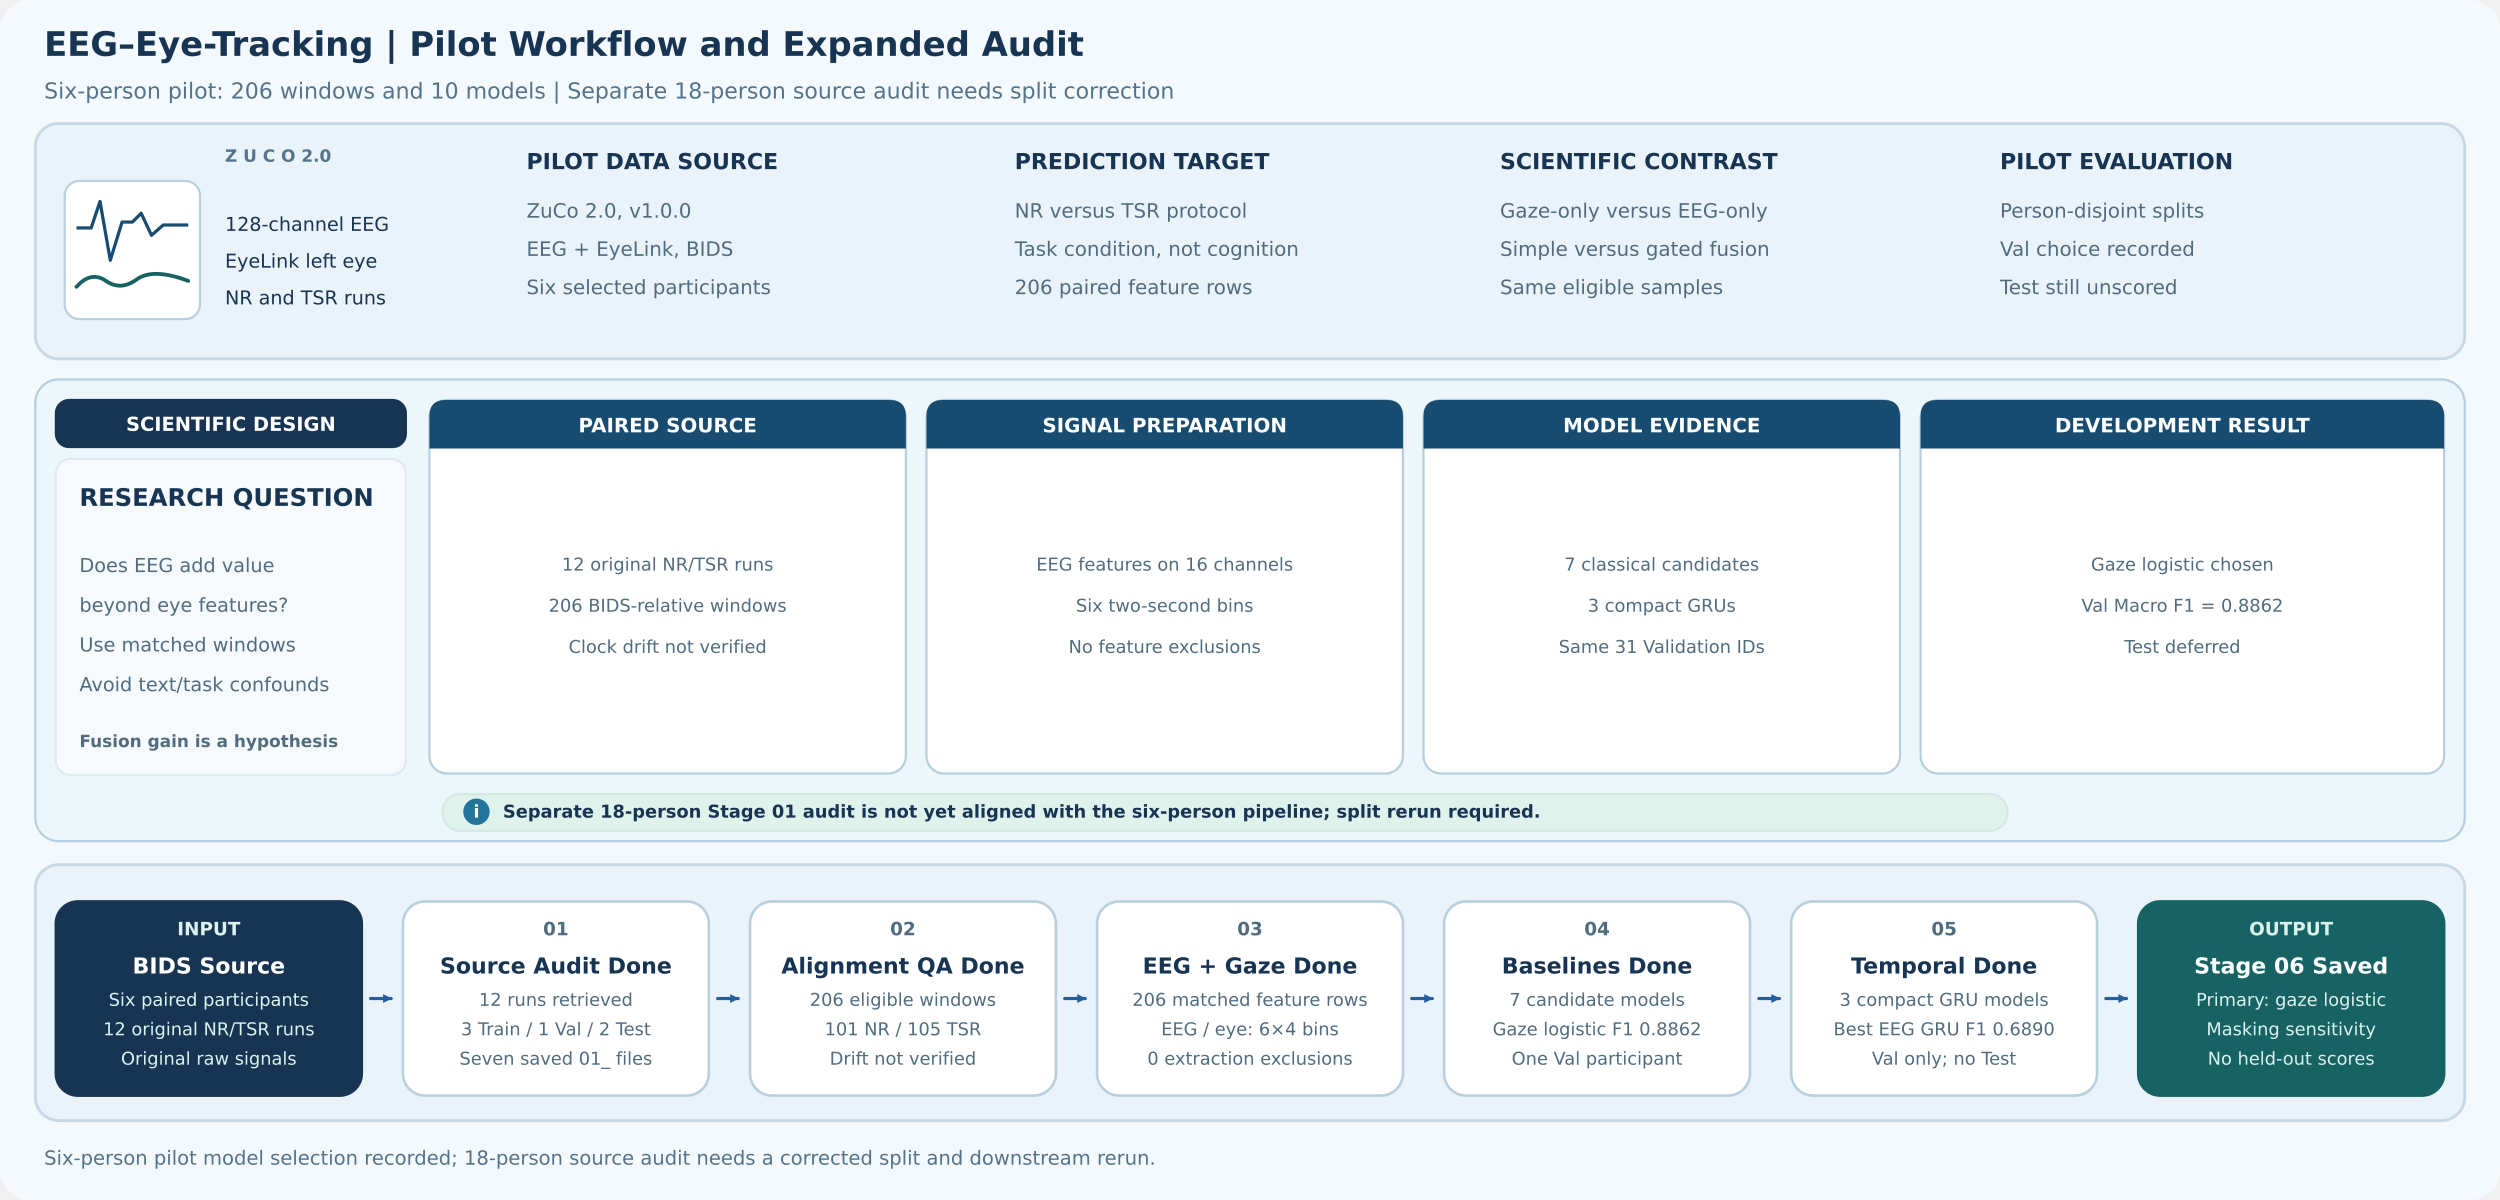
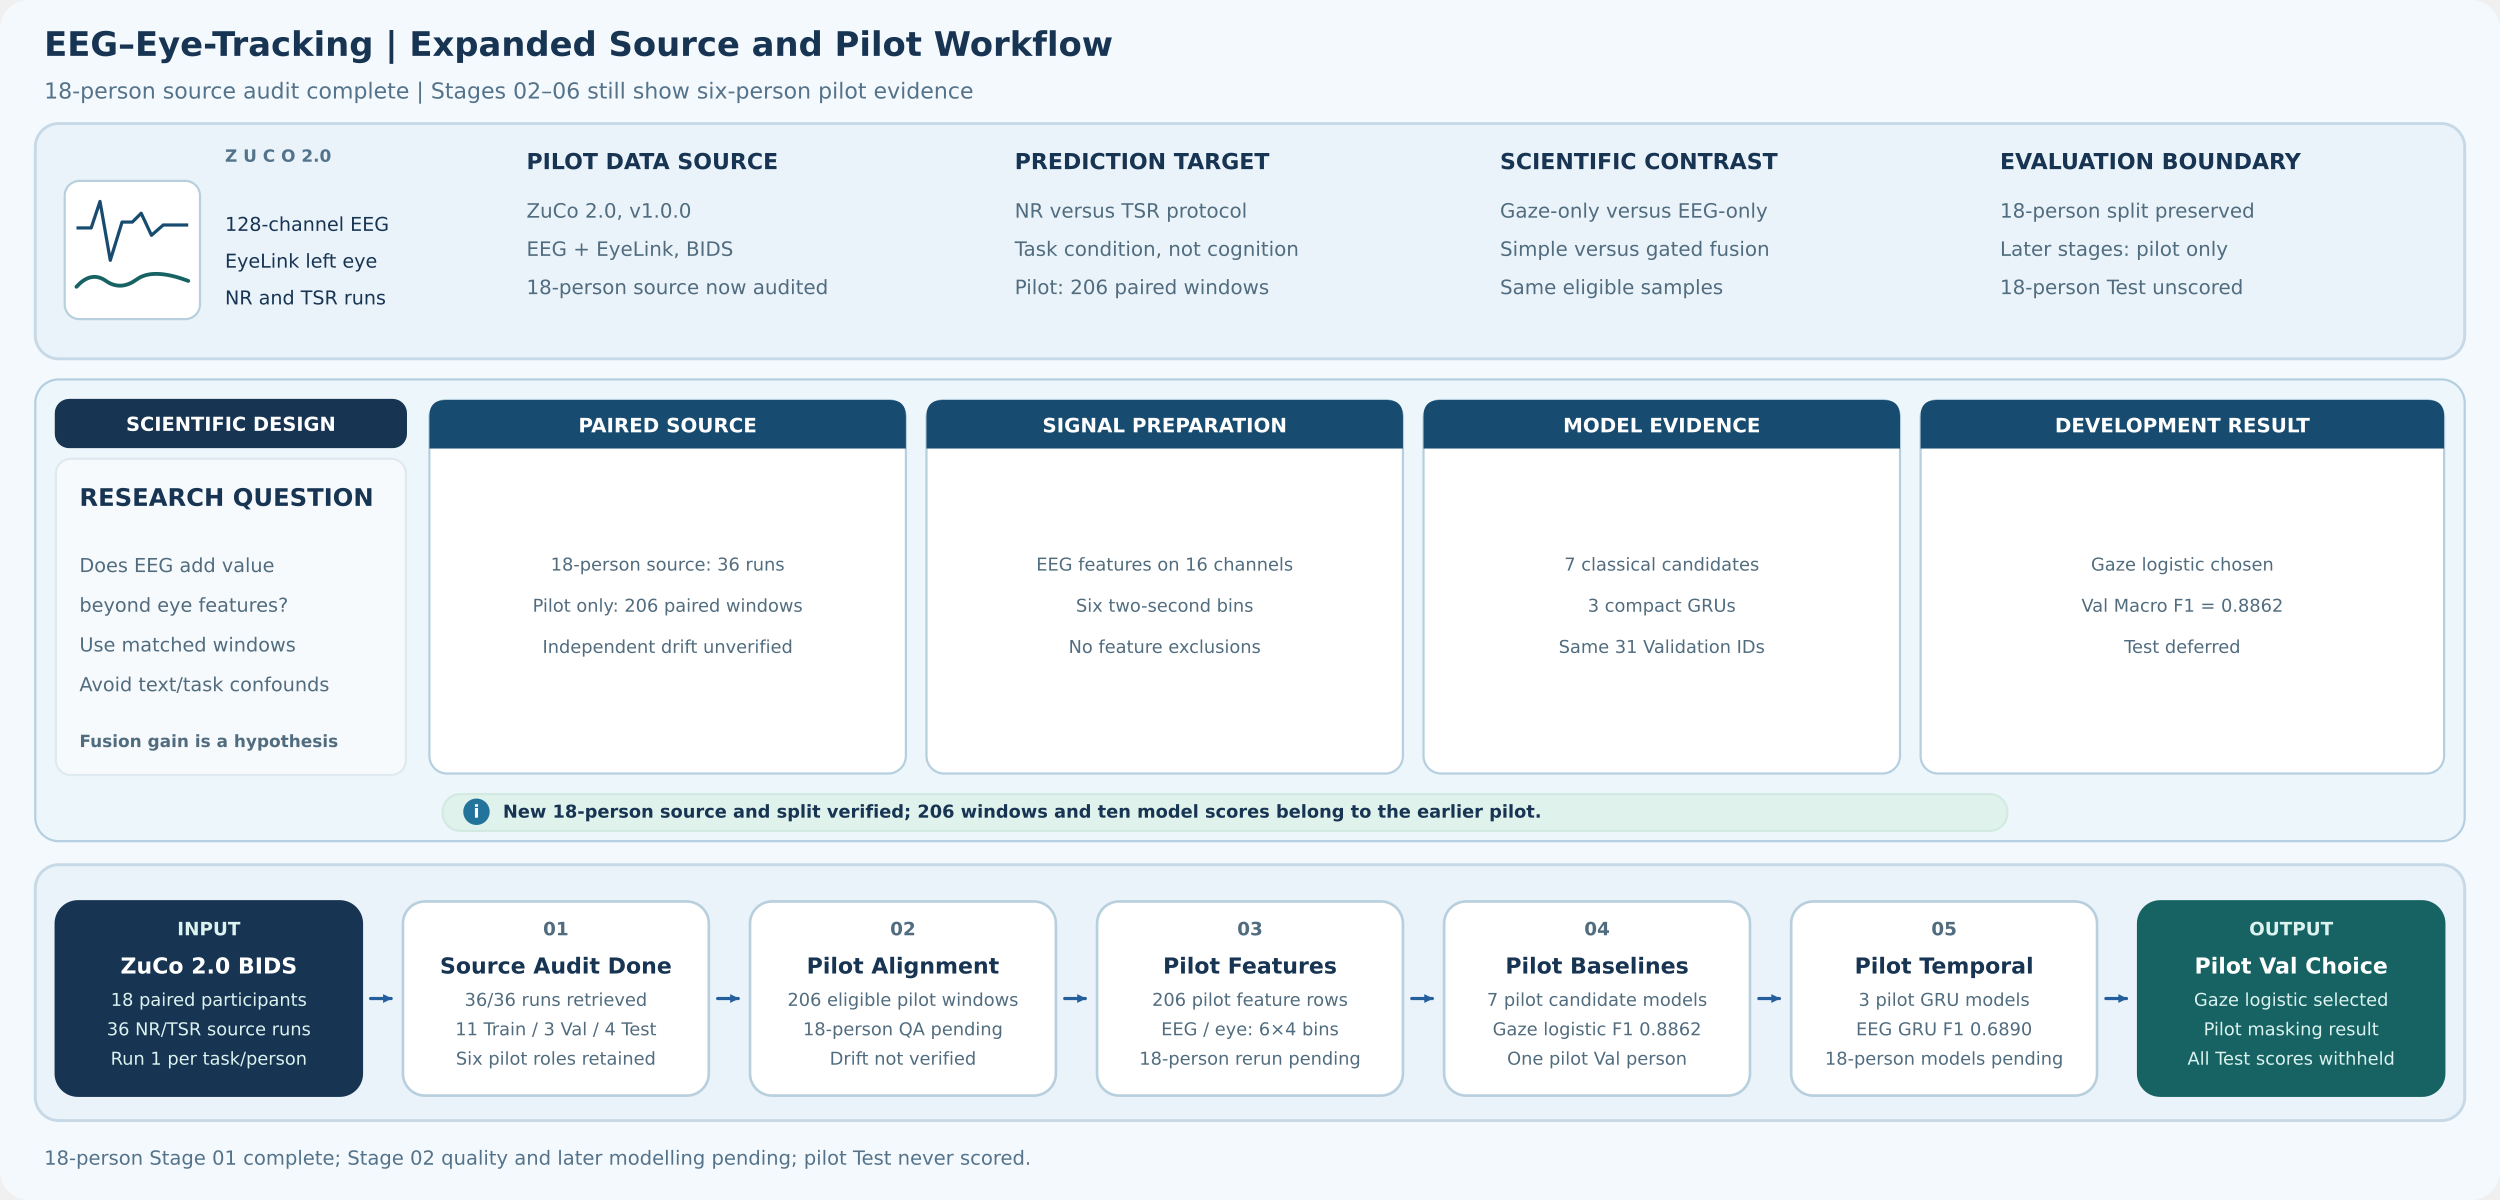
<svg xmlns="http://www.w3.org/2000/svg" width="1700" height="816" viewBox="0 0 1700 816" role="img" aria-labelledby="title desc">
  <defs>
    <marker id="arr" markerUnits="userSpaceOnUse" markerWidth="6" markerHeight="6" refX="5.5" refY="3" orient="auto">
      <path d="M0 0 L6 3 L0 6 Z" fill="#245E9D" />
    </marker>
    <style>text { font-family: DejaVu Sans, Arial, sans-serif; font-weight: 400; }
.figure-title { font-size:23px; font-weight:700; fill:#173453; }
.subtitle { font-size:15px; fill:#54738A; }
.source-heading { font-size:11.5px; font-weight:700; fill:#53738A; }
.source-label { font-size:13px; fill:#173453; }
.context-heading { font-size:15px; font-weight:700; fill:#173453; }
.context-body { font-size:13.5px; fill:#506C7E; }
.section-label { font-size:13.2px; font-weight:700; fill:#FFFFFF; }
.focus-heading { font-size:16.5px; font-weight:700; fill:#173453; }
.focus-body { font-size:13.1px; fill:#506C7E; }
.qualification { font-size:11.5px; font-weight:700; fill:#506C7E; }
.card-heading { font-size:13.5px; font-weight:700; fill:#FFFFFF; }
.card-body { font-size:12.1px; fill:#506C7E; }
.chart-label { font-size:11.8px; fill:#506C7E; }
.scientific-note { font-size:12.1px; font-weight:700; fill:#173453; }
.workflow-id { font-size:12.5px; font-weight:700; fill:#506C7E; }
.workflow-heading { font-size:15px; font-weight:700; fill:#173453; }
.workflow-body { font-size:12.1px; fill:#506C7E; }
.terminal-id { font-size:12.5px; font-weight:700; fill:#DBF2EF; }
.terminal-heading { font-size:15px; font-weight:700; fill:#FFFFFF; }
.terminal-body { font-size:12.1px; fill:#DBF2EF; }
.footer { font-size:13.3px; fill:#54738A; }
.info-mark { font-size:12px; font-weight:700; fill:#FFFFFF; }</style>
  </defs>
  <rect id="canvas" x="0" y="0" width="1700" height="816" rx="20" fill="#F4F9FD" />
  <g id="band-0-header">
-     <text id="text-001" x="30" y="38" class="figure-title" data-container="canvas">EEG–Eye-Tracking | Pilot Workflow and Expanded Audit</text>
-     <text id="text-002" x="30" y="67" class="subtitle" data-container="canvas">Six-person pilot: 206 windows and 10 models | Separate 18-person source audit needs split correction</text>
+     <text id="text-001" x="30" y="38" class="figure-title" data-container="canvas">EEG–Eye-Tracking | Expanded Source and Pilot Workflow</text>
+     <text id="text-002" x="30" y="67" class="subtitle" data-container="canvas">18-person source audit complete | Stages 02–06 still show six-person pilot evidence</text>
  </g>
  <g id="band-1-context">
    <rect id="context-container" x="24" y="84" width="1652" height="160" rx="16" fill="#EAF3FA" stroke="#C7D9E6" stroke-width="2" />
    <g id="source-schematic" data-slot="replace-for-actual-data-source">
      <g id="paired-signal-icon">
        <rect x="44" y="123" width="92" height="94" rx="10" fill="#FFFFFF" stroke="#B8CFDE" stroke-width="1.5" />
        <path d="M52 155 L62 155 L68 137 L75 177 L83 151 L90 151 L96 145 L103 160 L111 153 L128 153" fill="none" stroke="#174B70" stroke-width="2.2" stroke-linejoin="round" />
        <path d="M52 195 Q62 184 72 191 T93 190 T128 191" fill="none" stroke="#176363" stroke-width="2.6" stroke-linecap="round" />
      </g>
      <text id="text-003" x="153" y="110" class="source-heading" data-container="context-container">Z U C O   2.0</text>
      <text id="text-004" x="153" y="157" class="source-label" data-container="context-container">128-channel EEG</text>
      <text id="text-005" x="153" y="182" class="source-label" data-container="context-container">EyeLink left eye</text>
      <text id="text-006" x="153" y="207" class="source-label" data-container="context-container">NR and TSR runs</text>
    </g>
    <g id="context-module-1">
      <text id="text-007" x="358" y="115" class="context-heading" data-container="context-container">PILOT DATA SOURCE</text>
      <text id="text-008" x="358" y="148" class="context-body" data-container="context-container">ZuCo 2.0, v1.0.0</text>
      <text id="text-009" x="358" y="174" class="context-body" data-container="context-container">EEG + EyeLink, BIDS</text>
-       <text id="text-010" x="358" y="200" class="context-body" data-container="context-container">Six selected participants</text>
+       <text id="text-010" x="358" y="200" class="context-body" data-container="context-container">18-person source now audited</text>
    </g>
    <g id="context-module-2">
      <text id="text-011" x="690" y="115" class="context-heading" data-container="context-container">PREDICTION TARGET</text>
      <text id="text-012" x="690" y="148" class="context-body" data-container="context-container">NR versus TSR protocol</text>
      <text id="text-013" x="690" y="174" class="context-body" data-container="context-container">Task condition, not cognition</text>
-       <text id="text-014" x="690" y="200" class="context-body" data-container="context-container">206 paired feature rows</text>
+       <text id="text-014" x="690" y="200" class="context-body" data-container="context-container">Pilot: 206 paired windows</text>
    </g>
    <g id="context-module-3">
      <text id="text-015" x="1020" y="115" class="context-heading" data-container="context-container">SCIENTIFIC CONTRAST</text>
      <text id="text-016" x="1020" y="148" class="context-body" data-container="context-container">Gaze-only versus EEG-only</text>
      <text id="text-017" x="1020" y="174" class="context-body" data-container="context-container">Simple versus gated fusion</text>
      <text id="text-018" x="1020" y="200" class="context-body" data-container="context-container">Same eligible samples</text>
    </g>
    <g id="context-module-4">
-       <text id="text-019" x="1360" y="115" class="context-heading" data-container="context-container">PILOT EVALUATION</text>
-       <text id="text-020" x="1360" y="148" class="context-body" data-container="context-container">Person-disjoint splits</text>
-       <text id="text-021" x="1360" y="174" class="context-body" data-container="context-container">Val choice recorded</text>
-       <text id="text-022" x="1360" y="200" class="context-body" data-container="context-container">Test still unscored</text>
+       <text id="text-019" x="1360" y="115" class="context-heading" data-container="context-container">EVALUATION BOUNDARY</text>
+       <text id="text-020" x="1360" y="148" class="context-body" data-container="context-container">18-person split preserved</text>
+       <text id="text-021" x="1360" y="174" class="context-body" data-container="context-container">Later stages: pilot only</text>
+       <text id="text-022" x="1360" y="200" class="context-body" data-container="context-container">18-person Test unscored</text>
    </g>
  </g>
  <g id="band-2-analysis">
    <rect id="analysis-container" x="24" y="258" width="1652" height="314" rx="16" fill="#EDF6FB" stroke="#B4CFE0" stroke-width="1.5" />
    <g id="analysis-focus">
      <rect id="section-label-box" x="38" y="272" width="238" height="32" rx="9" fill="#173453" stroke="#173453" stroke-width="1.5" />
      <text id="text-023" x="157" y="293" class="section-label" text-anchor="middle" data-container="section-label-box">SCIENTIFIC DESIGN</text>
      <rect id="focus-card" x="38" y="312" width="238" height="215" rx="10" fill="#F7FAFD" stroke="#DFEAF0" stroke-width="1.5" />
      <text id="text-024" x="54" y="344" class="focus-heading" data-container="focus-card">RESEARCH QUESTION</text>
      <text id="text-025" x="54" y="389" class="focus-body" data-container="focus-card">Does EEG add value</text>
      <text id="text-026" x="54" y="416" class="focus-body" data-container="focus-card">beyond eye features?</text>
      <text id="text-027" x="54" y="443" class="focus-body" data-container="focus-card">Use matched windows</text>
      <text id="text-028" x="54" y="470" class="focus-body" data-container="focus-card">Avoid text/task confounds</text>
      <text id="text-029" x="54" y="508" class="qualification" data-container="focus-card">Fusion gain is a hypothesis</text>
    </g>
    <g id="evidence-panel-1">
      <rect id="evidence-card-1" x="292" y="272" width="324" height="254" rx="12" fill="#FFFFFF" stroke="#B6CFDE" stroke-width="1.5" />
      <path id="evidence-header-1" d="M303 272 H605 Q616 272 616 283 V305 H292 V283 Q292 272 303 272 Z" fill="#174B70" />
      <text id="text-030" x="454.0" y="294" class="card-heading" text-anchor="middle" data-container="evidence-card-1">PAIRED SOURCE</text>
      <g id="evidence-content-1" data-slot="scientific-content">
-         <text id="text-031" x="454.0" y="388" class="card-body" text-anchor="middle" data-container="evidence-card-1">12 original NR/TSR runs</text>
-         <text id="text-032" x="454.0" y="416" class="card-body" text-anchor="middle" data-container="evidence-card-1">206 BIDS-relative windows</text>
-         <text id="text-033" x="454.0" y="444" class="card-body" text-anchor="middle" data-container="evidence-card-1">Clock drift not verified</text>
+         <text id="text-031" x="454.0" y="388" class="card-body" text-anchor="middle" data-container="evidence-card-1">18-person source: 36 runs</text>
+         <text id="text-032" x="454.0" y="416" class="card-body" text-anchor="middle" data-container="evidence-card-1">Pilot only: 206 paired windows</text>
+         <text id="text-033" x="454.0" y="444" class="card-body" text-anchor="middle" data-container="evidence-card-1">Independent drift unverified</text>
      </g>
    </g>
    <g id="evidence-panel-2">
      <rect id="evidence-card-2" x="630" y="272" width="324" height="254" rx="12" fill="#FFFFFF" stroke="#B6CFDE" stroke-width="1.5" />
      <path id="evidence-header-2" d="M641 272 H943 Q954 272 954 283 V305 H630 V283 Q630 272 641 272 Z" fill="#174B70" />
      <text id="text-034" x="792.0" y="294" class="card-heading" text-anchor="middle" data-container="evidence-card-2">SIGNAL PREPARATION</text>
      <g id="evidence-content-2" data-slot="scientific-content">
        <text id="text-035" x="792.0" y="388" class="card-body" text-anchor="middle" data-container="evidence-card-2">EEG features on 16 channels</text>
        <text id="text-036" x="792.0" y="416" class="card-body" text-anchor="middle" data-container="evidence-card-2">Six two-second bins</text>
        <text id="text-037" x="792.0" y="444" class="card-body" text-anchor="middle" data-container="evidence-card-2">No feature exclusions</text>
      </g>
    </g>
    <g id="evidence-panel-3">
      <rect id="evidence-card-3" x="968" y="272" width="324" height="254" rx="12" fill="#FFFFFF" stroke="#B6CFDE" stroke-width="1.5" />
      <path id="evidence-header-3" d="M979 272 H1281 Q1292 272 1292 283 V305 H968 V283 Q968 272 979 272 Z" fill="#174B70" />
      <text id="text-038" x="1130.0" y="294" class="card-heading" text-anchor="middle" data-container="evidence-card-3">MODEL EVIDENCE</text>
      <g id="evidence-content-3" data-slot="scientific-content">
        <text id="text-039" x="1130.0" y="388" class="card-body" text-anchor="middle" data-container="evidence-card-3">7 classical candidates</text>
        <text id="text-040" x="1130.0" y="416" class="card-body" text-anchor="middle" data-container="evidence-card-3">3 compact GRUs</text>
        <text id="text-041" x="1130.0" y="444" class="card-body" text-anchor="middle" data-container="evidence-card-3">Same 31 Validation IDs</text>
      </g>
    </g>
    <g id="evidence-panel-4">
      <rect id="evidence-card-4" x="1306" y="272" width="356" height="254" rx="12" fill="#FFFFFF" stroke="#B6CFDE" stroke-width="1.5" />
      <path id="evidence-header-4" d="M1317 272 H1651 Q1662 272 1662 283 V305 H1306 V283 Q1306 272 1317 272 Z" fill="#174B70" />
      <text id="text-042" x="1484.0" y="294" class="card-heading" text-anchor="middle" data-container="evidence-card-4">DEVELOPMENT RESULT</text>
      <g id="evidence-content-4" data-slot="scientific-content">
        <text id="text-043" x="1484.0" y="388" class="card-body" text-anchor="middle" data-container="evidence-card-4">Gaze logistic chosen</text>
        <text id="text-044" x="1484.0" y="416" class="card-body" text-anchor="middle" data-container="evidence-card-4">Val Macro F1 = 0.8862</text>
        <text id="text-045" x="1484.0" y="444" class="card-body" text-anchor="middle" data-container="evidence-card-4">Test deferred</text>
      </g>
    </g>
    <g id="optional-scientific-note" data-optional="true">
      <rect id="note-strip" x="301" y="540" width="1064" height="25" rx="12" fill="#E0F2EC" stroke="#D3EAE2" stroke-width="1.5" />
      <circle cx="324" cy="552" r="9" fill="#23749A" />
      <text id="text-046" x="324" y="556" class="info-mark" text-anchor="middle">i</text>
-       <text id="text-047" x="342" y="556" class="scientific-note" data-container="note-strip">Separate 18-person Stage 01 audit is not yet aligned with the six-person pipeline; split rerun required.</text>
+       <text id="text-047" x="342" y="556" class="scientific-note" data-container="note-strip">New 18-person source and split verified; 206 windows and ten model scores belong to the earlier pilot.</text>
    </g>
  </g>
  <g id="band-3-workflow">
    <rect id="workflow-container" x="24" y="588" width="1652" height="174" rx="16" fill="#EAF3FA" stroke="#C7D9E6" stroke-width="2" />
    <g id="workflow-input">
      <rect id="workflow-node-0" x="38" y="613" width="208" height="132" rx="15" fill="#173453" stroke="#173453" stroke-width="1.8" />
      <text id="text-048" x="142" y="636" class="terminal-id" text-anchor="middle" data-container="workflow-node-0">INPUT</text>
-       <text id="text-049" x="142" y="662" class="terminal-heading" text-anchor="middle" data-container="workflow-node-0">BIDS Source</text>
-       <text id="text-050" x="142" y="684" class="terminal-body" text-anchor="middle" data-container="workflow-node-0">Six paired participants</text>
-       <text id="text-051" x="142" y="704" class="terminal-body" text-anchor="middle" data-container="workflow-node-0">12 original NR/TSR runs</text>
-       <text id="text-052" x="142" y="724" class="terminal-body" text-anchor="middle" data-container="workflow-node-0">Original raw signals</text>
+       <text id="text-049" x="142" y="662" class="terminal-heading" text-anchor="middle" data-container="workflow-node-0">ZuCo 2.0 BIDS</text>
+       <text id="text-050" x="142" y="684" class="terminal-body" text-anchor="middle" data-container="workflow-node-0">18 paired participants</text>
+       <text id="text-051" x="142" y="704" class="terminal-body" text-anchor="middle" data-container="workflow-node-0">36 NR/TSR source runs</text>
+       <text id="text-052" x="142" y="724" class="terminal-body" text-anchor="middle" data-container="workflow-node-0">Run 1 per task/person</text>
    </g>
    <path id="workflow-connector-0" d="M252 679 H266" fill="none" stroke="#245E9D" stroke-width="2.2" stroke-linecap="round" marker-end="url(#arr)" />
    <g id="workflow-process-1">
      <rect id="workflow-node-1" x="274" y="613" width="208" height="132" rx="15" fill="#FFFFFF" stroke="#B8CFDE" stroke-width="1.8" />
      <text id="text-053" x="378" y="636" class="workflow-id" text-anchor="middle" data-container="workflow-node-1">01</text>
      <text id="text-054" x="378" y="662" class="workflow-heading" text-anchor="middle" data-container="workflow-node-1">Source Audit Done</text>
-       <text id="text-055" x="378" y="684" class="workflow-body" text-anchor="middle" data-container="workflow-node-1">12 runs retrieved</text>
-       <text id="text-056" x="378" y="704" class="workflow-body" text-anchor="middle" data-container="workflow-node-1">3 Train / 1 Val / 2 Test</text>
-       <text id="text-057" x="378" y="724" class="workflow-body" text-anchor="middle" data-container="workflow-node-1">Seven saved 01_ files</text>
+       <text id="text-055" x="378" y="684" class="workflow-body" text-anchor="middle" data-container="workflow-node-1">36/36 runs retrieved</text>
+       <text id="text-056" x="378" y="704" class="workflow-body" text-anchor="middle" data-container="workflow-node-1">11 Train / 3 Val / 4 Test</text>
+       <text id="text-057" x="378" y="724" class="workflow-body" text-anchor="middle" data-container="workflow-node-1">Six pilot roles retained</text>
    </g>
    <path id="workflow-connector-1" d="M488 679 H502" fill="none" stroke="#245E9D" stroke-width="2.2" stroke-linecap="round" marker-end="url(#arr)" />
    <g id="workflow-process-2">
      <rect id="workflow-node-2" x="510" y="613" width="208" height="132" rx="15" fill="#FFFFFF" stroke="#B8CFDE" stroke-width="1.8" />
      <text id="text-058" x="614" y="636" class="workflow-id" text-anchor="middle" data-container="workflow-node-2">02</text>
-       <text id="text-059" x="614" y="662" class="workflow-heading" text-anchor="middle" data-container="workflow-node-2">Alignment QA Done</text>
-       <text id="text-060" x="614" y="684" class="workflow-body" text-anchor="middle" data-container="workflow-node-2">206 eligible windows</text>
-       <text id="text-061" x="614" y="704" class="workflow-body" text-anchor="middle" data-container="workflow-node-2">101 NR / 105 TSR</text>
+       <text id="text-059" x="614" y="662" class="workflow-heading" text-anchor="middle" data-container="workflow-node-2">Pilot Alignment</text>
+       <text id="text-060" x="614" y="684" class="workflow-body" text-anchor="middle" data-container="workflow-node-2">206 eligible pilot windows</text>
+       <text id="text-061" x="614" y="704" class="workflow-body" text-anchor="middle" data-container="workflow-node-2">18-person QA pending</text>
      <text id="text-062" x="614" y="724" class="workflow-body" text-anchor="middle" data-container="workflow-node-2">Drift not verified</text>
    </g>
    <path id="workflow-connector-2" d="M724 679 H738" fill="none" stroke="#245E9D" stroke-width="2.2" stroke-linecap="round" marker-end="url(#arr)" />
    <g id="workflow-process-3">
      <rect id="workflow-node-3" x="746" y="613" width="208" height="132" rx="15" fill="#FFFFFF" stroke="#B8CFDE" stroke-width="1.8" />
      <text id="text-063" x="850" y="636" class="workflow-id" text-anchor="middle" data-container="workflow-node-3">03</text>
-       <text id="text-064" x="850" y="662" class="workflow-heading" text-anchor="middle" data-container="workflow-node-3">EEG + Gaze Done</text>
-       <text id="text-065" x="850" y="684" class="workflow-body" text-anchor="middle" data-container="workflow-node-3">206 matched feature rows</text>
+       <text id="text-064" x="850" y="662" class="workflow-heading" text-anchor="middle" data-container="workflow-node-3">Pilot Features</text>
+       <text id="text-065" x="850" y="684" class="workflow-body" text-anchor="middle" data-container="workflow-node-3">206 pilot feature rows</text>
      <text id="text-066" x="850" y="704" class="workflow-body" text-anchor="middle" data-container="workflow-node-3">EEG / eye: 6×4 bins</text>
-       <text id="text-067" x="850" y="724" class="workflow-body" text-anchor="middle" data-container="workflow-node-3">0 extraction exclusions</text>
+       <text id="text-067" x="850" y="724" class="workflow-body" text-anchor="middle" data-container="workflow-node-3">18-person rerun pending</text>
    </g>
    <path id="workflow-connector-3" d="M960 679 H974" fill="none" stroke="#245E9D" stroke-width="2.2" stroke-linecap="round" marker-end="url(#arr)" />
    <g id="workflow-process-4">
      <rect id="workflow-node-4" x="982" y="613" width="208" height="132" rx="15" fill="#FFFFFF" stroke="#B8CFDE" stroke-width="1.8" />
      <text id="text-068" x="1086" y="636" class="workflow-id" text-anchor="middle" data-container="workflow-node-4">04</text>
-       <text id="text-069" x="1086" y="662" class="workflow-heading" text-anchor="middle" data-container="workflow-node-4">Baselines Done</text>
-       <text id="text-070" x="1086" y="684" class="workflow-body" text-anchor="middle" data-container="workflow-node-4">7 candidate models</text>
+       <text id="text-069" x="1086" y="662" class="workflow-heading" text-anchor="middle" data-container="workflow-node-4">Pilot Baselines</text>
+       <text id="text-070" x="1086" y="684" class="workflow-body" text-anchor="middle" data-container="workflow-node-4">7 pilot candidate models</text>
      <text id="text-071" x="1086" y="704" class="workflow-body" text-anchor="middle" data-container="workflow-node-4">Gaze logistic F1 0.8862</text>
-       <text id="text-072" x="1086" y="724" class="workflow-body" text-anchor="middle" data-container="workflow-node-4">One Val participant</text>
+       <text id="text-072" x="1086" y="724" class="workflow-body" text-anchor="middle" data-container="workflow-node-4">One pilot Val person</text>
    </g>
    <path id="workflow-connector-4" d="M1196 679 H1210" fill="none" stroke="#245E9D" stroke-width="2.2" stroke-linecap="round" marker-end="url(#arr)" />
    <g id="workflow-process-5">
      <rect id="workflow-node-5" x="1218" y="613" width="208" height="132" rx="15" fill="#FFFFFF" stroke="#B8CFDE" stroke-width="1.8" />
      <text id="text-073" x="1322" y="636" class="workflow-id" text-anchor="middle" data-container="workflow-node-5">05</text>
-       <text id="text-074" x="1322" y="662" class="workflow-heading" text-anchor="middle" data-container="workflow-node-5">Temporal Done</text>
-       <text id="text-075" x="1322" y="684" class="workflow-body" text-anchor="middle" data-container="workflow-node-5">3 compact GRU models</text>
-       <text id="text-076" x="1322" y="704" class="workflow-body" text-anchor="middle" data-container="workflow-node-5">Best EEG GRU F1 0.6890</text>
-       <text id="text-077" x="1322" y="724" class="workflow-body" text-anchor="middle" data-container="workflow-node-5">Val only; no Test</text>
+       <text id="text-074" x="1322" y="662" class="workflow-heading" text-anchor="middle" data-container="workflow-node-5">Pilot Temporal</text>
+       <text id="text-075" x="1322" y="684" class="workflow-body" text-anchor="middle" data-container="workflow-node-5">3 pilot GRU models</text>
+       <text id="text-076" x="1322" y="704" class="workflow-body" text-anchor="middle" data-container="workflow-node-5">EEG GRU F1 0.6890</text>
+       <text id="text-077" x="1322" y="724" class="workflow-body" text-anchor="middle" data-container="workflow-node-5">18-person models pending</text>
    </g>
    <path id="workflow-connector-5" d="M1432 679 H1446" fill="none" stroke="#245E9D" stroke-width="2.2" stroke-linecap="round" marker-end="url(#arr)" />
    <g id="workflow-output">
      <rect id="workflow-node-6" x="1454" y="613" width="208" height="132" rx="15" fill="#176363" stroke="#176363" stroke-width="1.8" />
      <text id="text-078" x="1558" y="636" class="terminal-id" text-anchor="middle" data-container="workflow-node-6">OUTPUT</text>
-       <text id="text-079" x="1558" y="662" class="terminal-heading" text-anchor="middle" data-container="workflow-node-6">Stage 06 Saved</text>
-       <text id="text-080" x="1558" y="684" class="terminal-body" text-anchor="middle" data-container="workflow-node-6">Primary: gaze logistic</text>
-       <text id="text-081" x="1558" y="704" class="terminal-body" text-anchor="middle" data-container="workflow-node-6">Masking sensitivity</text>
-       <text id="text-082" x="1558" y="724" class="terminal-body" text-anchor="middle" data-container="workflow-node-6">No held-out scores</text>
+       <text id="text-079" x="1558" y="662" class="terminal-heading" text-anchor="middle" data-container="workflow-node-6">Pilot Val Choice</text>
+       <text id="text-080" x="1558" y="684" class="terminal-body" text-anchor="middle" data-container="workflow-node-6">Gaze logistic selected</text>
+       <text id="text-081" x="1558" y="704" class="terminal-body" text-anchor="middle" data-container="workflow-node-6">Pilot masking result</text>
+       <text id="text-082" x="1558" y="724" class="terminal-body" text-anchor="middle" data-container="workflow-node-6">All Test scores withheld</text>
    </g>
  </g>
  <g id="band-4-summary">
-     <text id="text-083" x="30" y="792" class="footer" data-container="canvas">Six-person pilot model selection recorded; 18-person source audit needs a corrected split and downstream rerun.</text>
+     <text id="text-083" x="30" y="792" class="footer" data-container="canvas">18-person Stage 01 complete; Stage 02 quality and later modelling pending; pilot Test never scored.</text>
  </g>
</svg>
